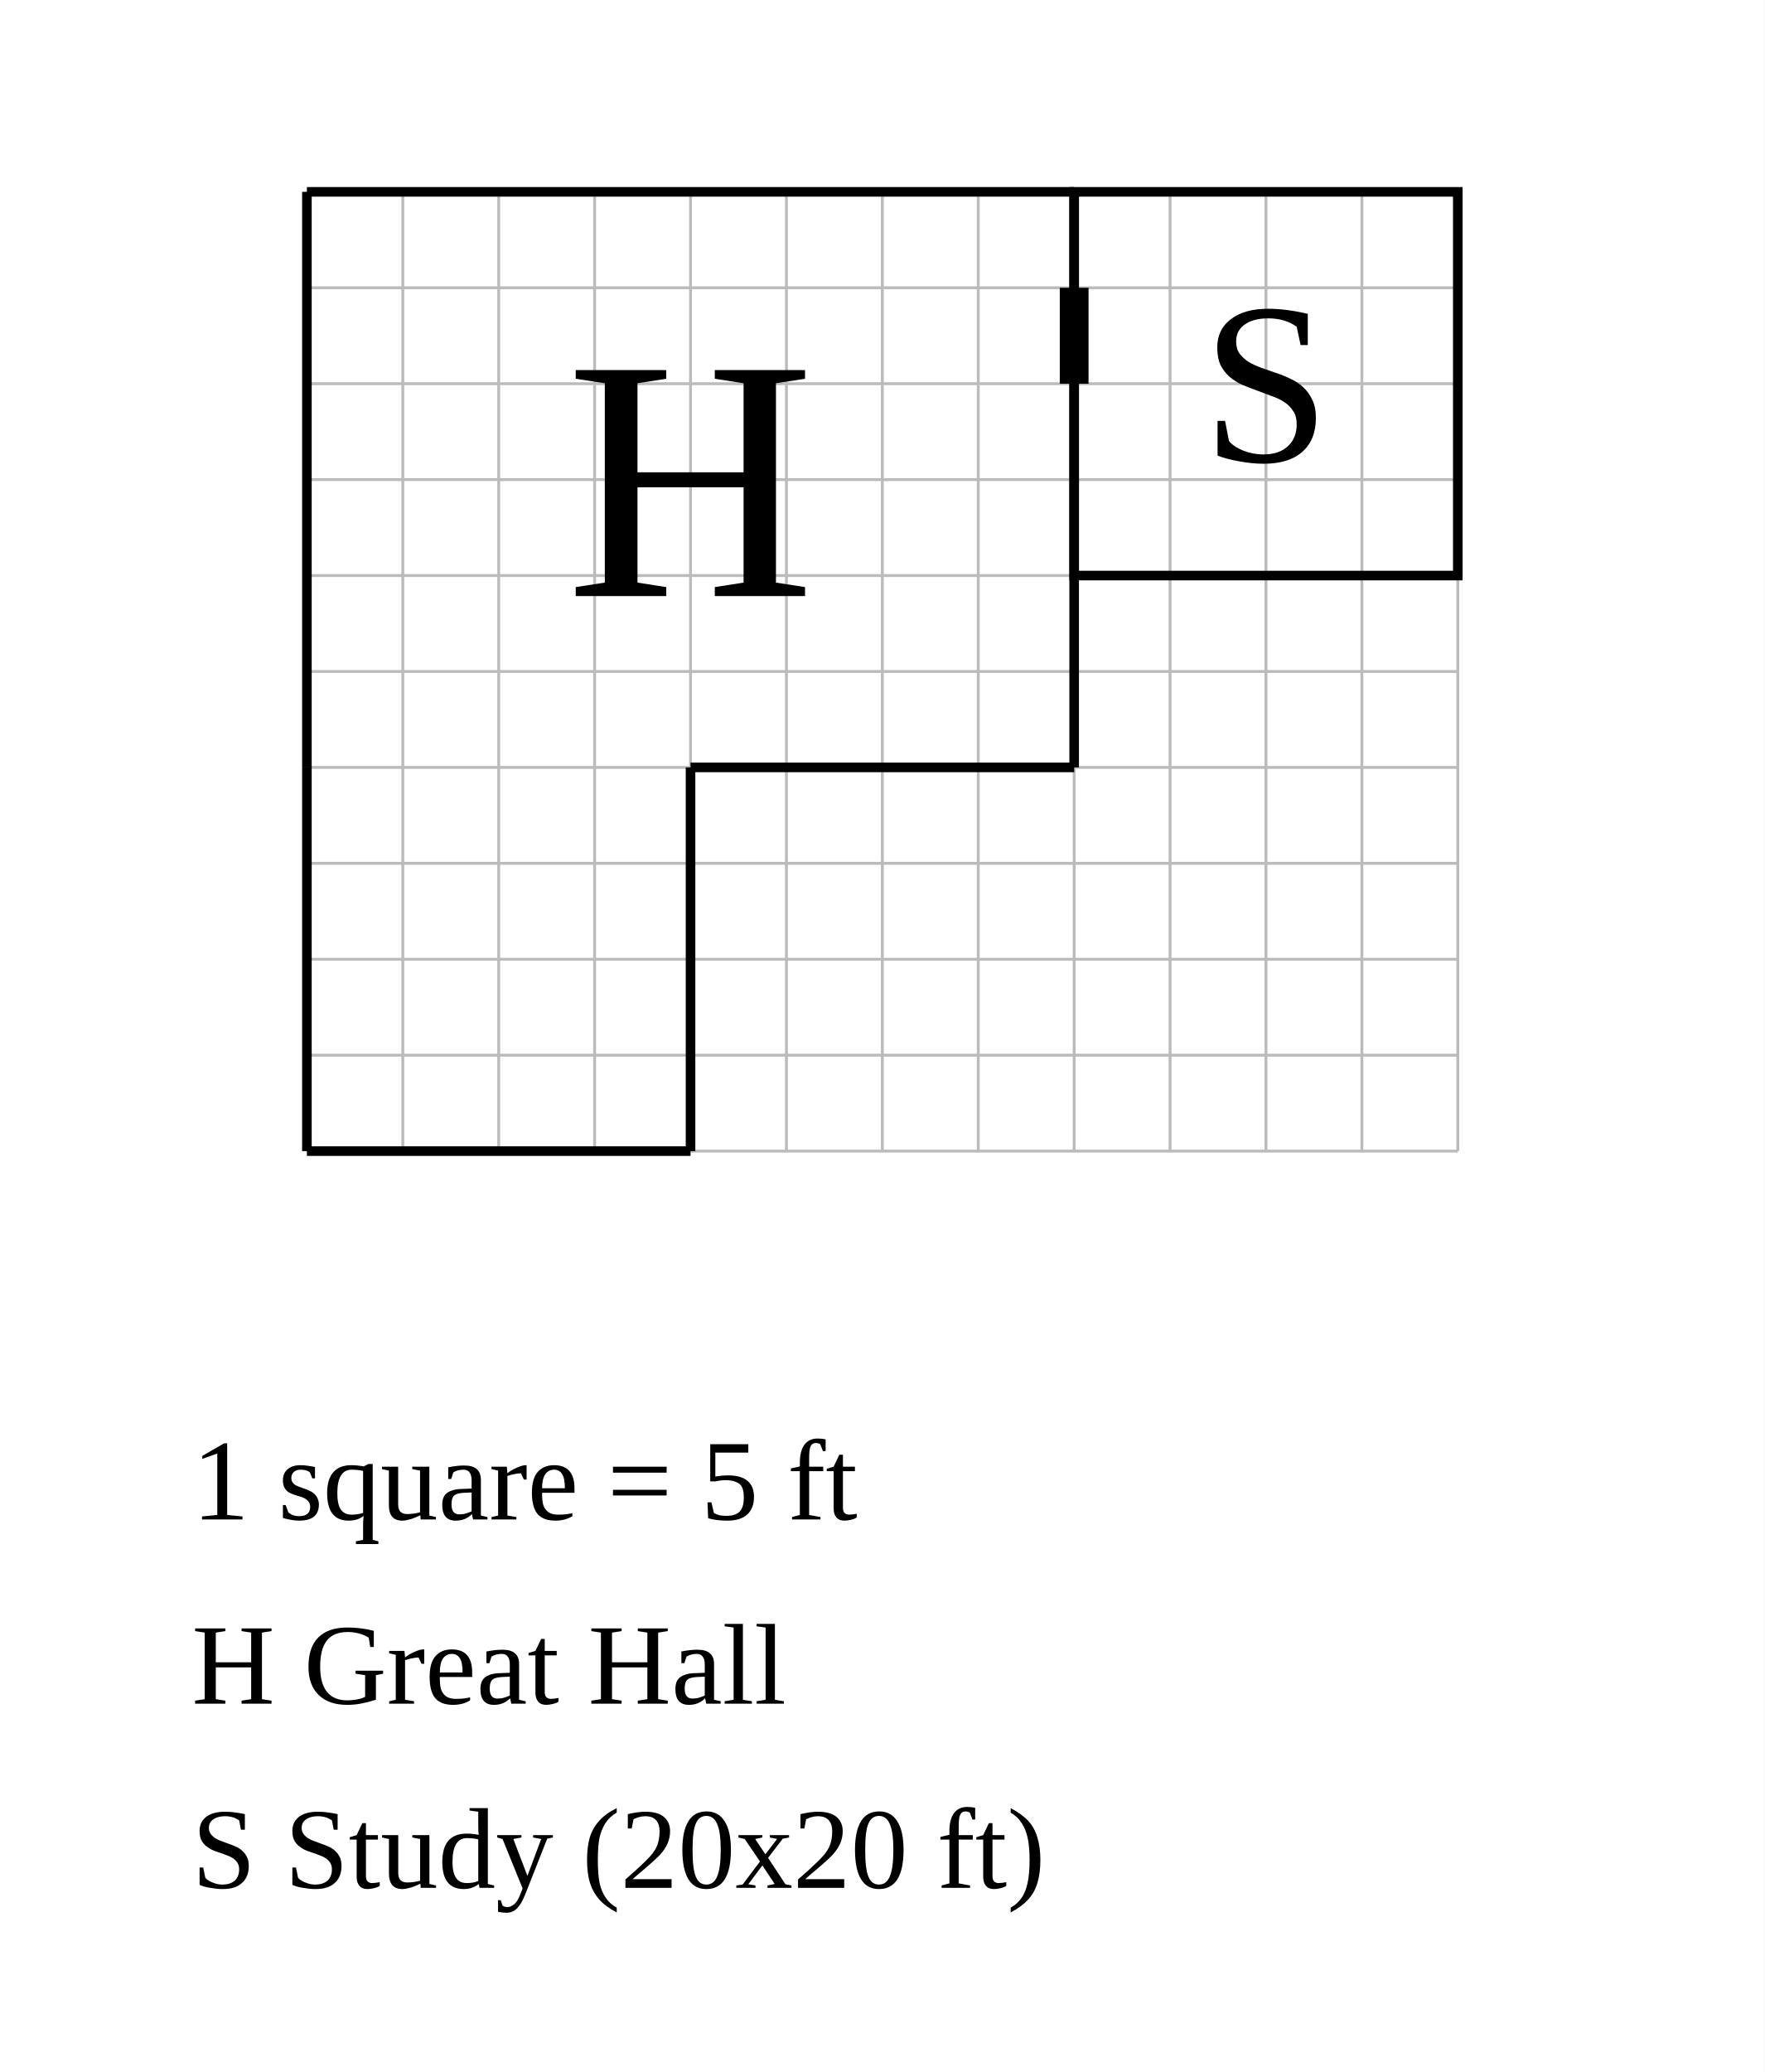
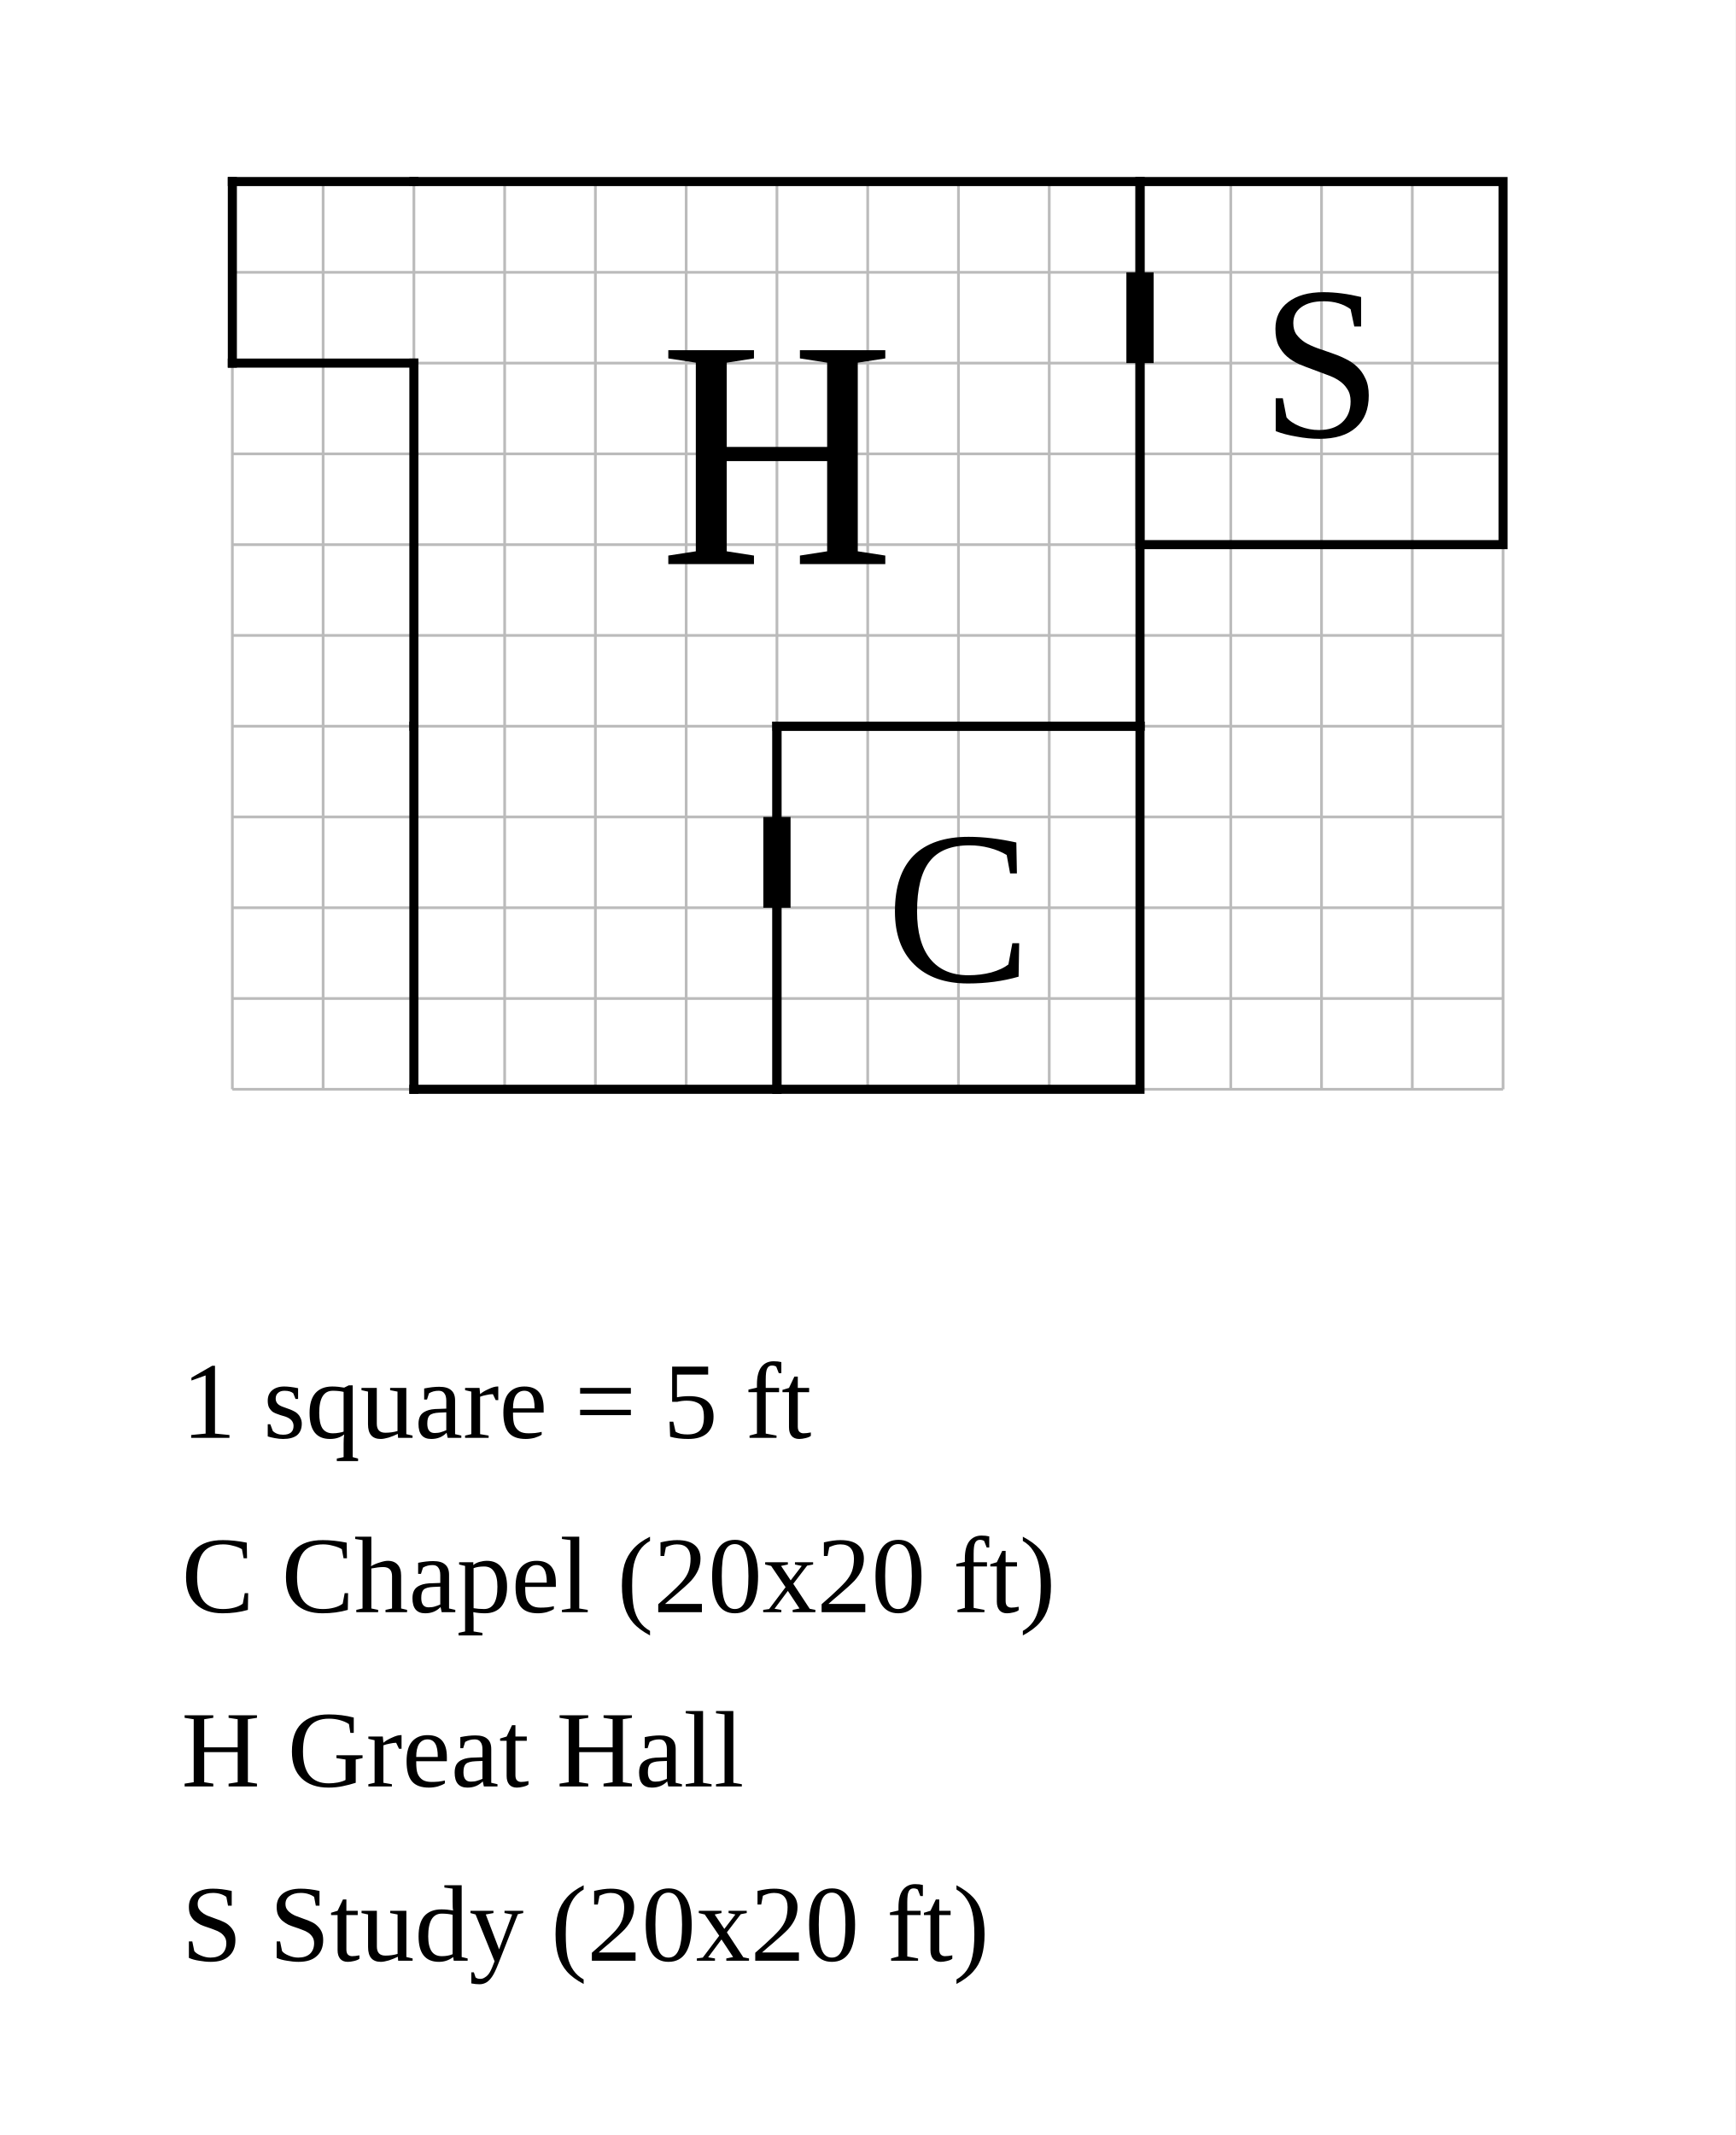
- <svg xmlns="http://www.w3.org/2000/svg" width="920" height="1080" viewBox="-16 -10 92 108">
-   <rect x="-16" y="-10" width="92" height="108" fill="white" />
+ <svg xmlns="http://www.w3.org/2000/svg" width="956" height="1176" viewBox="-22.8 -10 95.6 117.6">
+   <rect x="-22.8" y="-10" width="95.6" height="117.6" fill="white" />
  <g stroke="#bbb" stroke-width="0.15">
+     <line x1="-10" y1="0" x2="-10" y2="50" />
+     <line x1="-5" y1="0" x2="-5" y2="50" />
    <line x1="0" y1="0" x2="0" y2="50" />
    <line x1="5" y1="0" x2="5" y2="50" />
    <line x1="10" y1="0" x2="10" y2="50" />
    <line x1="15" y1="0" x2="15" y2="50" />
    <line x1="20" y1="0" x2="20" y2="50" />
    <line x1="25" y1="0" x2="25" y2="50" />
    <line x1="30" y1="0" x2="30" y2="50" />
    <line x1="35" y1="0" x2="35" y2="50" />
    <line x1="40" y1="0" x2="40" y2="50" />
    <line x1="45" y1="0" x2="45" y2="50" />
    <line x1="50" y1="0" x2="50" y2="50" />
    <line x1="55" y1="0" x2="55" y2="50" />
    <line x1="60" y1="0" x2="60" y2="50" />
-     <line x1="0" y1="0" x2="60" y2="0" />
-     <line x1="0" y1="5" x2="60" y2="5" />
-     <line x1="0" y1="10" x2="60" y2="10" />
-     <line x1="0" y1="15" x2="60" y2="15" />
-     <line x1="0" y1="20" x2="60" y2="20" />
-     <line x1="0" y1="25" x2="60" y2="25" />
-     <line x1="0" y1="30" x2="60" y2="30" />
-     <line x1="0" y1="35" x2="60" y2="35" />
-     <line x1="0" y1="40" x2="60" y2="40" />
-     <line x1="0" y1="45" x2="60" y2="45" />
-     <line x1="0" y1="50" x2="60" y2="50" />
+     <line x1="-10" y1="0" x2="60" y2="0" />
+     <line x1="-10" y1="5" x2="60" y2="5" />
+     <line x1="-10" y1="10" x2="60" y2="10" />
+     <line x1="-10" y1="15" x2="60" y2="15" />
+     <line x1="-10" y1="20" x2="60" y2="20" />
+     <line x1="-10" y1="25" x2="60" y2="25" />
+     <line x1="-10" y1="30" x2="60" y2="30" />
+     <line x1="-10" y1="35" x2="60" y2="35" />
+     <line x1="-10" y1="40" x2="60" y2="40" />
+     <line x1="-10" y1="45" x2="60" y2="45" />
+     <line x1="-10" y1="50" x2="60" y2="50" />
  </g>
+   <rect data-room="chapel" x="20" y="30" width="20" height="20" fill="none" stroke="black" stroke-width="0.5" />
+   <text data-room="chapel" x="30" y="40" text-anchor="middle" dominant-baseline="central" font-size="12">C</text>
  <rect data-room="study" x="40" y="0" width="20" height="20" fill="none" stroke="black" stroke-width="0.5" />
  <text data-room="study" x="50" y="10" text-anchor="middle" dominant-baseline="central" font-size="12">S</text>
-   <line x1="0" y1="0" x2="0" y2="30" stroke="black" stroke-width="0.5" />
-   <line x1="0" y1="0" x2="40" y2="0" stroke="black" stroke-width="0.5" />
-   <line x1="0" y1="30" x2="0" y2="50" stroke="black" stroke-width="0.5" />
-   <line x1="0" y1="50" x2="20" y2="50" stroke="black" stroke-width="0.5" />
-   <line x1="20" y1="30" x2="20" y2="50" stroke="black" stroke-width="0.5" />
-   <line x1="20" y1="30" x2="40" y2="30" stroke="black" stroke-width="0.5" />
-   <line x1="40" y1="0" x2="40" y2="30" stroke="black" stroke-width="0.5" />
+   <line x1="-10" y1="0" x2="-10" y2="10" stroke="black" stroke-width="0.5" stroke-linecap="square" />
+   <line x1="-10" y1="0" x2="0" y2="0" stroke="black" stroke-width="0.5" stroke-linecap="square" />
+   <line x1="-10" y1="10" x2="0" y2="10" stroke="black" stroke-width="0.5" stroke-linecap="square" />
+   <line x1="0" y1="0" x2="40" y2="0" stroke="black" stroke-width="0.5" stroke-linecap="square" />
+   <line x1="0" y1="10" x2="0" y2="30" stroke="black" stroke-width="0.5" stroke-linecap="square" />
+   <line x1="0" y1="30" x2="0" y2="50" stroke="black" stroke-width="0.5" stroke-linecap="square" />
+   <line x1="0" y1="50" x2="20" y2="50" stroke="black" stroke-width="0.5" stroke-linecap="square" />
+   <line x1="20" y1="30" x2="20" y2="50" stroke="black" stroke-width="0.5" stroke-linecap="square" />
+   <line x1="20" y1="30" x2="40" y2="30" stroke="black" stroke-width="0.5" stroke-linecap="square" />
+   <line x1="40" y1="0" x2="40" y2="30" stroke="black" stroke-width="0.5" stroke-linecap="square" />
  <text data-block="hall" x="20" y="15" text-anchor="middle" dominant-baseline="central" font-size="18">H</text>
+   <line class="door" x1="20" y1="35" x2="20" y2="40" stroke="black" stroke-width="1.5" />
  <line class="door" x1="40" y1="5" x2="40" y2="10" stroke="black" stroke-width="1.5" />
-   <text class="scale" x="-6" y="69.2" font-size="6">1 square = 5 ft</text>
-   <text class="key" x="-6" y="78.8" font-size="6">H  Great Hall</text>
-   <text class="key" x="-6" y="88.4" font-size="6">S  Study  (20x20 ft)</text>
+   <text class="scale" x="-12.8" y="69.2" font-size="6">1 square = 5 ft</text>
+   <text class="key" x="-12.8" y="78.8" font-size="6">C  Chapel  (20x20 ft)</text>
+   <text class="key" x="-12.8" y="88.4" font-size="6">H  Great Hall</text>
+   <text class="key" x="-12.8" y="98" font-size="6">S  Study  (20x20 ft)</text>
</svg>
